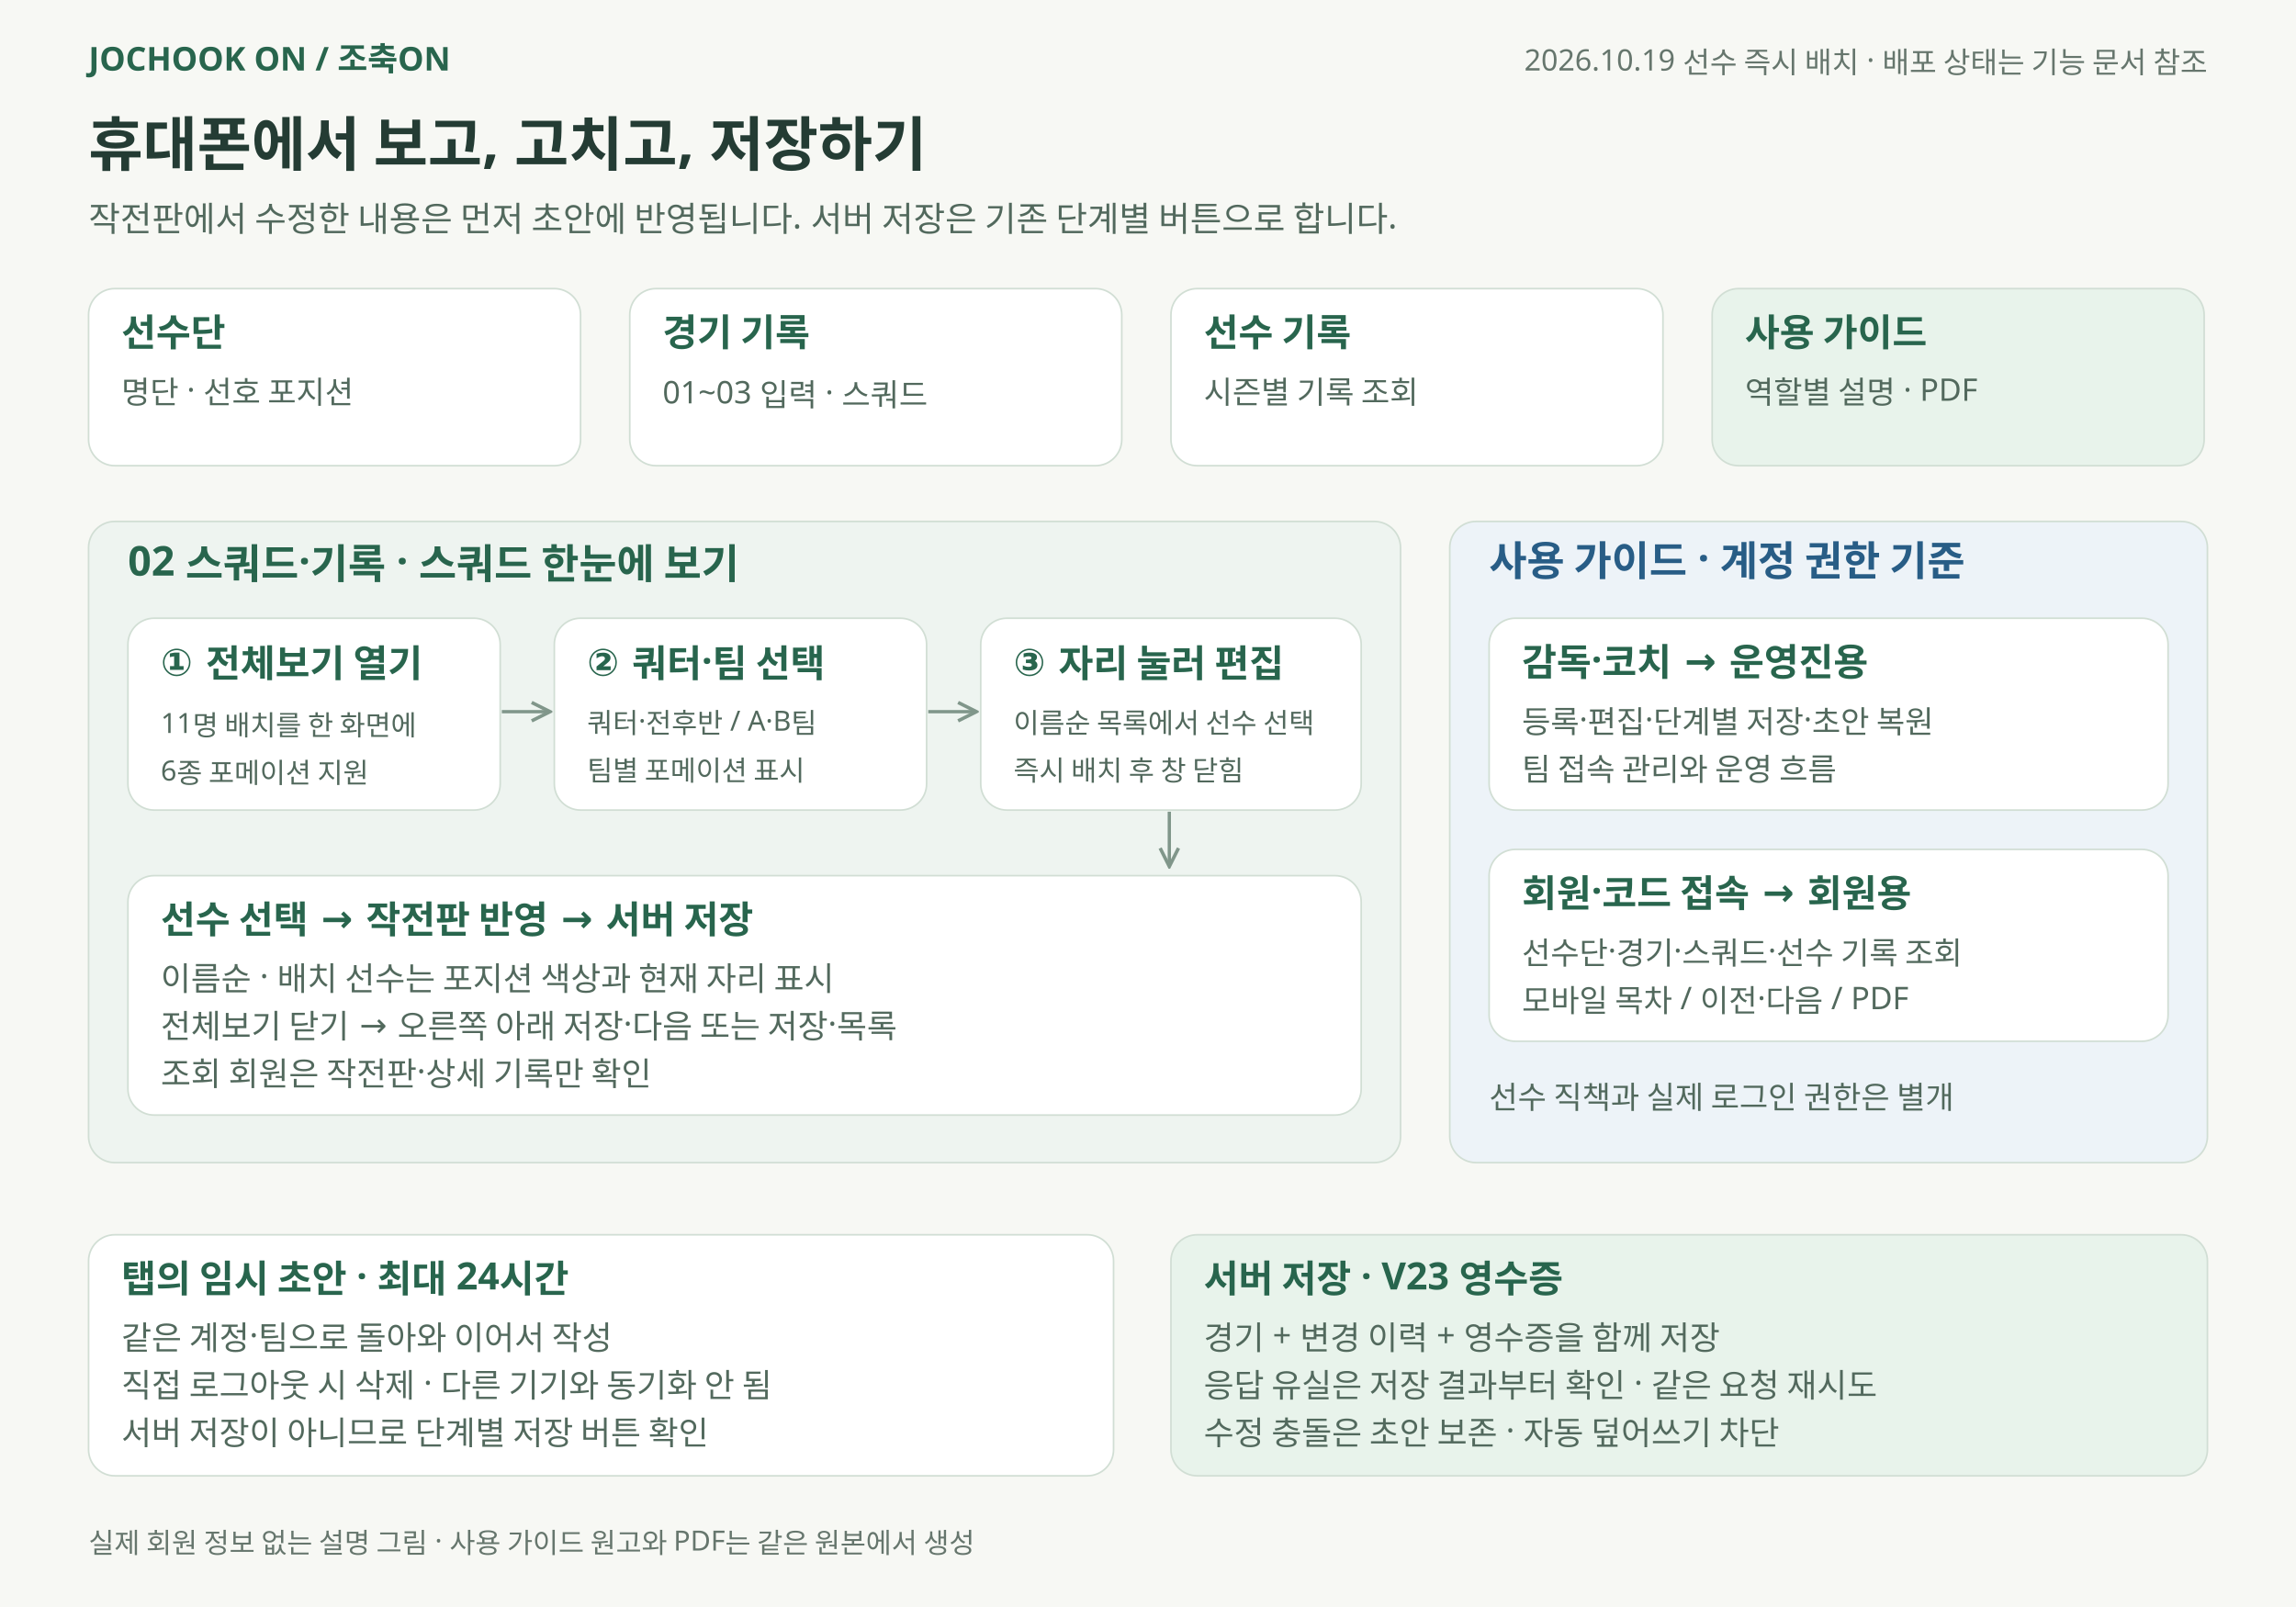
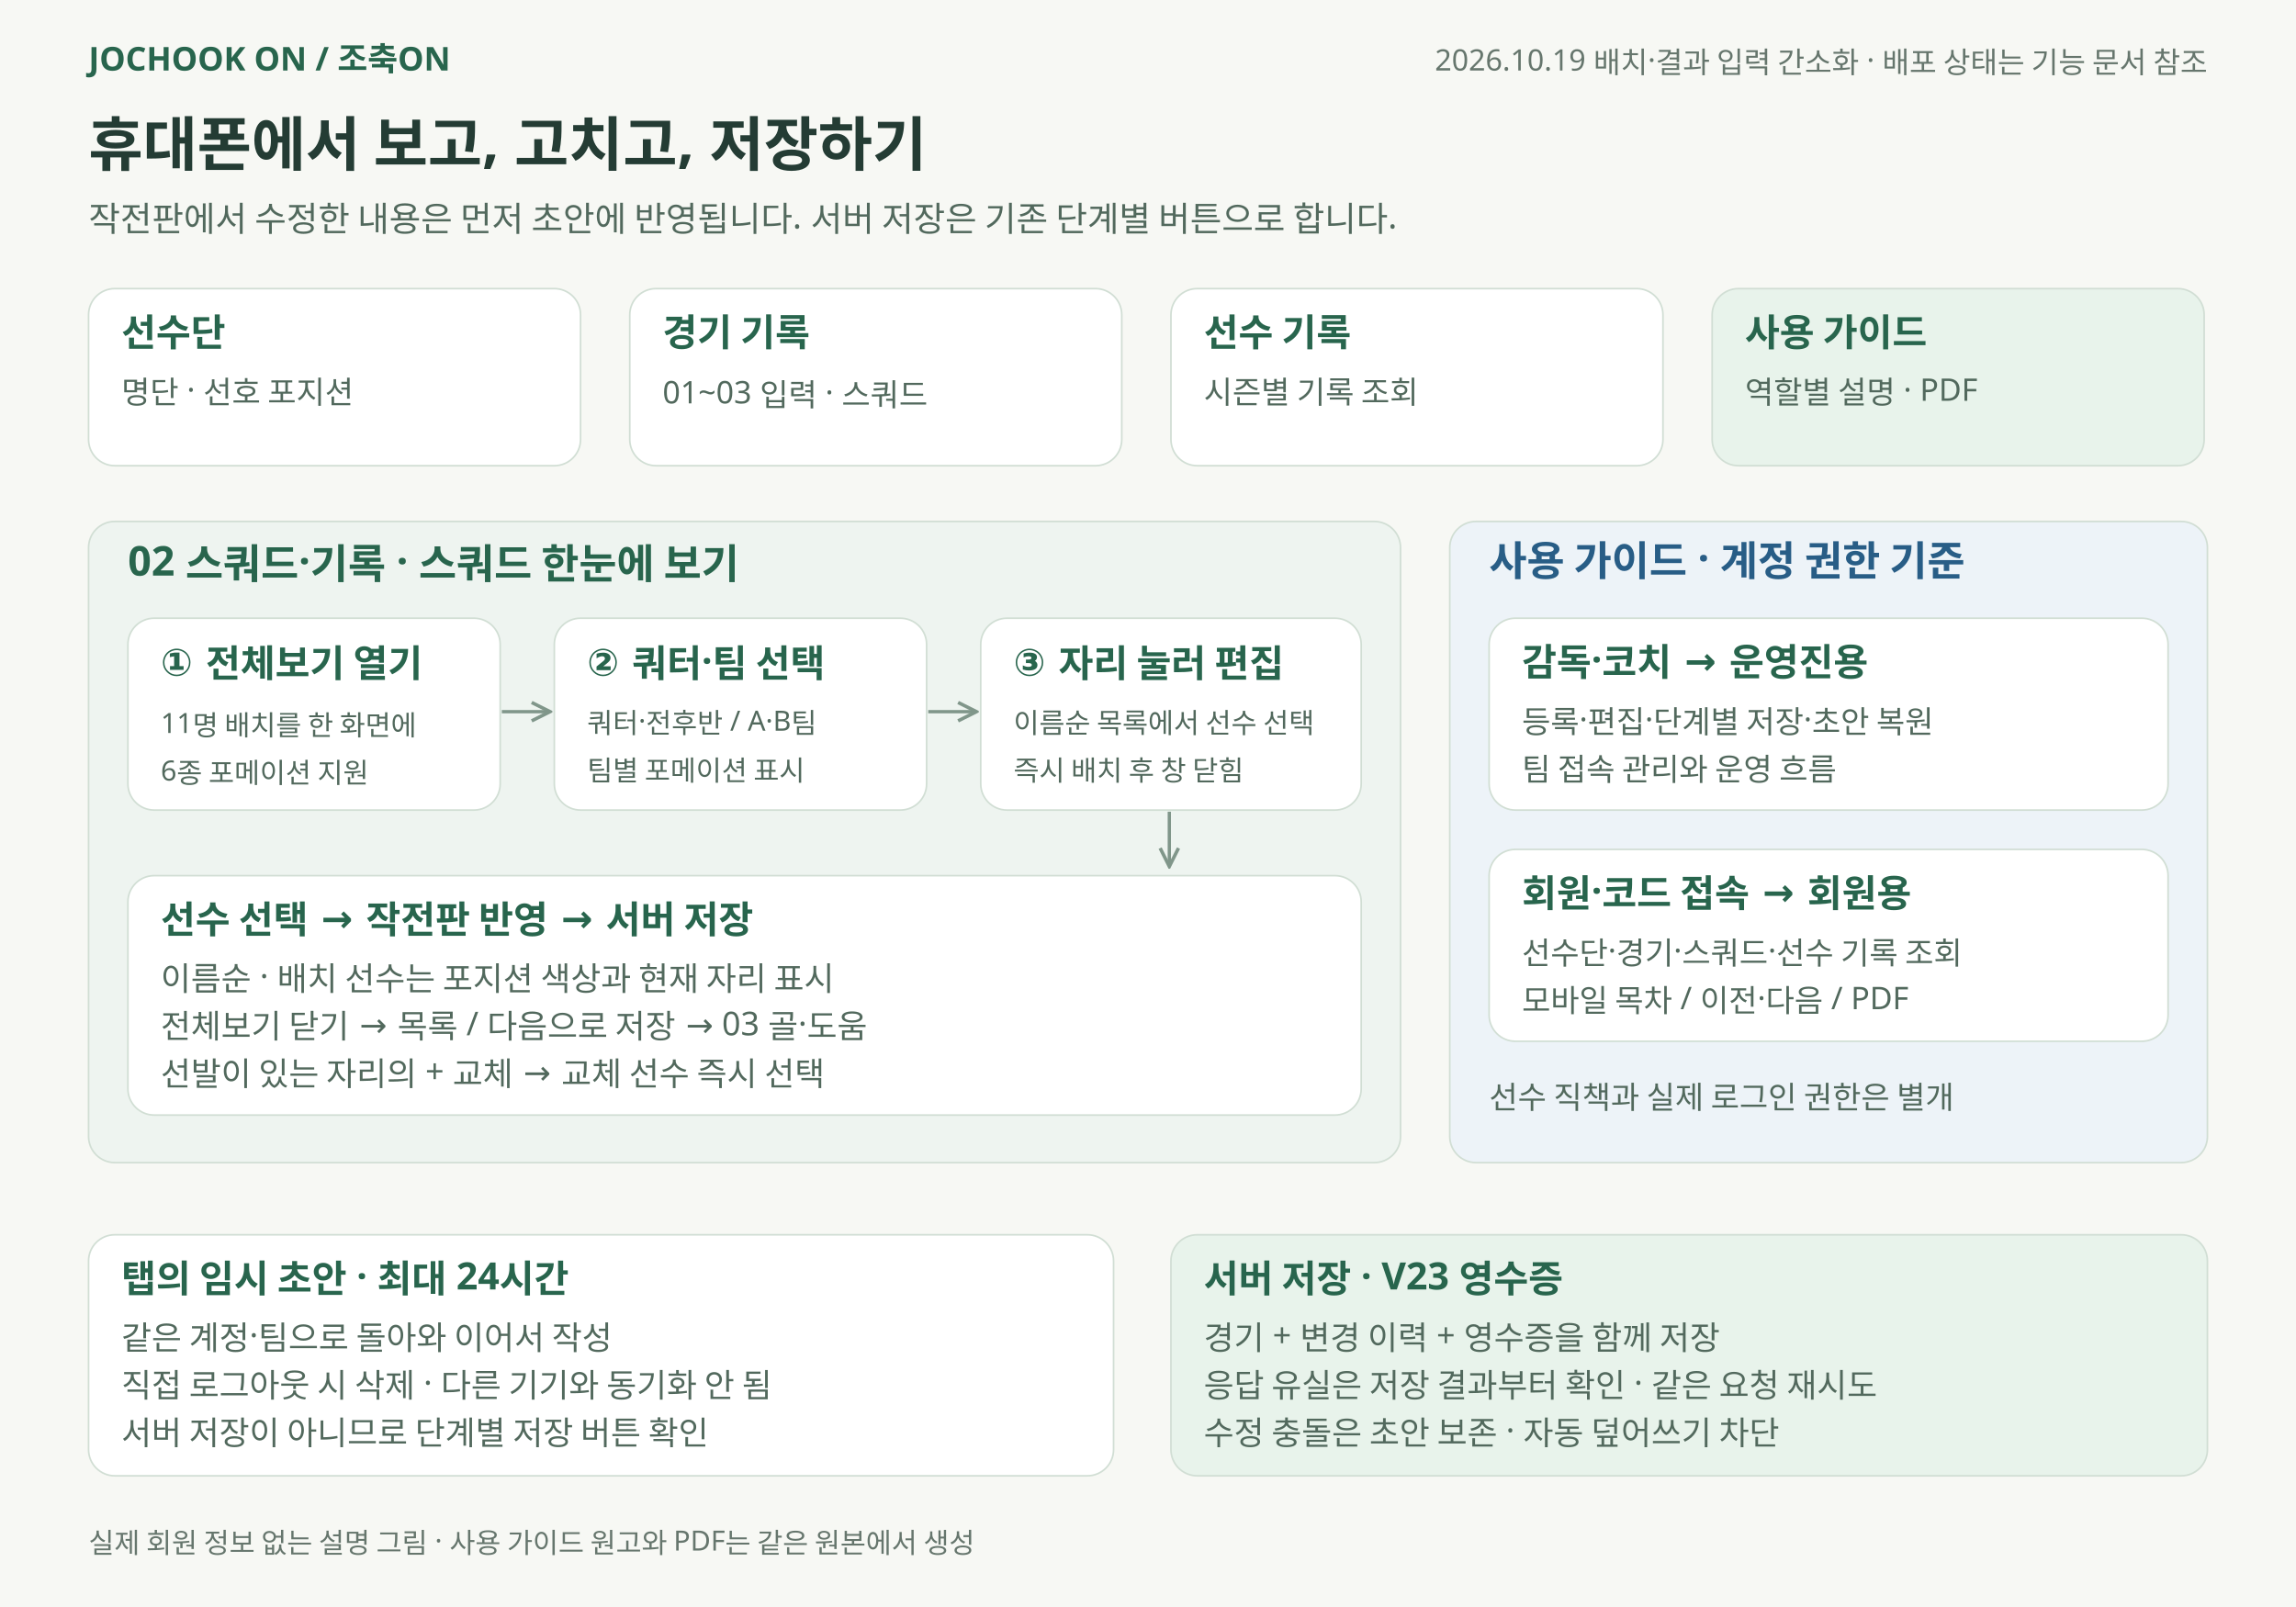
<svg xmlns="http://www.w3.org/2000/svg" width="1400" height="980" viewBox="0 0 1400 980" role="img" aria-labelledby="title desc">
  <defs>
    <marker id="arrow" viewBox="0 0 10 10" refX="8" refY="5" markerWidth="7" markerHeight="7" orient="auto">
      <path d="M1 1 L9 5 L1 9" fill="none" stroke="#80968a" stroke-width="1.5" />
    </marker>
  </defs>
  <rect width="1400" height="980" fill="#f7f8f4" />
  <g font-family="Malgun Gothic, Apple SD Gothic Neo, sans-serif">
    <text x="54" y="43" font-size="20" fill="#28654d" font-weight="700" text-anchor="start">JOCHOOK ON / 조축ON</text>
-     <text x="1346" y="43" font-size="18" fill="#66766d" font-weight="400" text-anchor="end">2026.10.19 선수 즉시 배치 · 배포 상태는 기능 문서 참조</text>
+     <text x="1346" y="43" font-size="18" fill="#66766d" font-weight="400" text-anchor="end">2026.10.19 배치·결과 입력 간소화 · 배포 상태는 기능 문서 참조</text>
    <text x="54" y="101" font-size="36" fill="#243c34" font-weight="700" text-anchor="start">휴대폰에서 보고, 고치고, 저장하기</text>
    <text x="54" y="141" font-size="21" fill="#52695d" font-weight="400" text-anchor="start">작전판에서 수정한 내용은 먼저 초안에 반영됩니다. 서버 저장은 기존 단계별 버튼으로 합니다.</text>
    <rect x="54" y="176" width="300" height="108" rx="16" fill="#fff" stroke="#d1ded4" />
    <text x="74" y="211" font-size="23" fill="#28654d" font-weight="700" text-anchor="start">선수단</text>
    <text x="74" y="246" font-size="19" fill="#52695d" font-weight="400" text-anchor="start">명단 · 선호 포지션</text>
    <rect x="384" y="176" width="300" height="108" rx="16" fill="#fff" stroke="#d1ded4" />
    <text x="404" y="211" font-size="23" fill="#28654d" font-weight="700" text-anchor="start">경기 기록</text>
    <text x="404" y="246" font-size="19" fill="#52695d" font-weight="400" text-anchor="start">01~03 입력 · 스쿼드</text>
    <rect x="714" y="176" width="300" height="108" rx="16" fill="#fff" stroke="#d1ded4" />
    <text x="734" y="211" font-size="23" fill="#28654d" font-weight="700" text-anchor="start">선수 기록</text>
    <text x="734" y="246" font-size="19" fill="#52695d" font-weight="400" text-anchor="start">시즌별 기록 조회</text>
    <rect x="1044" y="176" width="300" height="108" rx="16" fill="#e8f3eb" stroke="#d1ded4" />
    <text x="1064" y="211" font-size="23" fill="#28654d" font-weight="700" text-anchor="start">사용 가이드</text>
    <text x="1064" y="246" font-size="19" fill="#52695d" font-weight="400" text-anchor="start">역할별 설명 · PDF</text>
    <rect x="54" y="318" width="800" height="391" rx="16" fill="#eef4f0" stroke="#d1ded4" />
    <text x="78" y="351" font-size="25" fill="#28654d" font-weight="700" text-anchor="start">02 스쿼드·기록 · 스쿼드 한눈에 보기</text>
    <rect x="78" y="377" width="227" height="117" rx="16" fill="#fff" stroke="#d1ded4" />
    <text x="98" y="412" font-size="23" fill="#28654d" font-weight="700" text-anchor="start">① 전체보기 열기</text>
    <text x="98" y="447" font-size="17" fill="#52695d" font-weight="400" text-anchor="start">11명 배치를 한 화면에</text>
    <text x="98" y="476" font-size="17" fill="#52695d" font-weight="400" text-anchor="start">6종 포메이션 지원</text>
    <rect x="338" y="377" width="227" height="117" rx="16" fill="#fff" stroke="#d1ded4" />
    <text x="358" y="412" font-size="23" fill="#28654d" font-weight="700" text-anchor="start">② 쿼터·팀 선택</text>
    <text x="358" y="447" font-size="17" fill="#52695d" font-weight="400" text-anchor="start">쿼터·전후반 / A·B팀</text>
    <text x="358" y="476" font-size="17" fill="#52695d" font-weight="400" text-anchor="start">팀별 포메이션 표시</text>
    <rect x="598" y="377" width="232" height="117" rx="16" fill="#fff" stroke="#d1ded4" />
    <text x="618" y="412" font-size="23" fill="#28654d" font-weight="700" text-anchor="start">③ 자리 눌러 편집</text>
    <text x="618" y="447" font-size="17" fill="#52695d" font-weight="400" text-anchor="start">이름순 목록에서 선수 선택</text>
    <text x="618" y="476" font-size="17" fill="#52695d" font-weight="400" text-anchor="start">즉시 배치 후 창 닫힘</text>
    <path d="M306 434 L334 434" fill="none" stroke="#80968a" stroke-width="2" marker-end="url(#arrow)" />
    <path d="M566 434 L594 434" fill="none" stroke="#80968a" stroke-width="2" marker-end="url(#arrow)" />
    <path d="M713 495 L713 527" fill="none" stroke="#80968a" stroke-width="2" marker-end="url(#arrow)" />
    <rect x="78" y="534" width="752" height="146" rx="16" fill="#fff" stroke="#d1ded4" />
    <text x="98" y="569" font-size="23" fill="#28654d" font-weight="700" text-anchor="start">선수 선택 → 작전판 반영 → 서버 저장</text>
    <text x="98" y="604" font-size="20" fill="#52695d" font-weight="400" text-anchor="start">이름순 · 배치 선수는 포지션 색상과 현재 자리 표시</text>
-     <text x="98" y="633" font-size="20" fill="#52695d" font-weight="400" text-anchor="start">전체보기 닫기 → 오른쪽 아래 저장·다음 또는 저장·목록</text>
-     <text x="98" y="662" font-size="20" fill="#52695d" font-weight="400" text-anchor="start">조회 회원은 작전판·상세 기록만 확인</text>
+     <text x="98" y="633" font-size="20" fill="#52695d" font-weight="400" text-anchor="start">전체보기 닫기 → 목록 / 다음으로 저장 → 03 골·도움</text>
+     <text x="98" y="662" font-size="20" fill="#52695d" font-weight="400" text-anchor="start">선발이 있는 자리의 + 교체 → 교체 선수 즉시 선택</text>
    <rect x="884" y="318" width="462" height="391" rx="16" fill="#edf3f8" stroke="#d1ded4" />
    <text x="908" y="351" font-size="25" fill="#285d86" font-weight="700" text-anchor="start">사용 가이드 · 계정 권한 기준</text>
    <rect x="908" y="377" width="414" height="117" rx="16" fill="#fff" stroke="#d1ded4" />
    <text x="928" y="412" font-size="23" fill="#28654d" font-weight="700" text-anchor="start">감독·코치 → 운영진용</text>
    <text x="928" y="447" font-size="19" fill="#52695d" font-weight="400" text-anchor="start">등록·편집·단계별 저장·초안 복원</text>
    <text x="928" y="476" font-size="19" fill="#52695d" font-weight="400" text-anchor="start">팀 접속 관리와 운영 흐름</text>
    <rect x="908" y="518" width="414" height="117" rx="16" fill="#fff" stroke="#d1ded4" />
    <text x="928" y="553" font-size="23" fill="#28654d" font-weight="700" text-anchor="start">회원·코드 접속 → 회원용</text>
    <text x="928" y="588" font-size="19" fill="#52695d" font-weight="400" text-anchor="start">선수단·경기·스쿼드·선수 기록 조회</text>
    <text x="928" y="617" font-size="19" fill="#52695d" font-weight="400" text-anchor="start">모바일 목차 / 이전·다음 / PDF</text>
    <text x="908" y="676" font-size="19" fill="#52695d" font-weight="400" text-anchor="start">선수 직책과 실제 로그인 권한은 별개</text>
    <rect x="54" y="753" width="625" height="147" rx="16" fill="#fff" stroke="#d1ded4" />
    <text x="74" y="788" font-size="23" fill="#28654d" font-weight="700" text-anchor="start">탭의 임시 초안 · 최대 24시간</text>
    <text x="74" y="823" font-size="20" fill="#52695d" font-weight="400" text-anchor="start">같은 계정·팀으로 돌아와 이어서 작성</text>
    <text x="74" y="852" font-size="20" fill="#52695d" font-weight="400" text-anchor="start">직접 로그아웃 시 삭제 · 다른 기기와 동기화 안 됨</text>
    <text x="74" y="881" font-size="20" fill="#52695d" font-weight="400" text-anchor="start">서버 저장이 아니므로 단계별 저장 버튼 확인</text>
    <rect x="714" y="753" width="632" height="147" rx="16" fill="#e8f3eb" stroke="#d1ded4" />
    <text x="734" y="788" font-size="23" fill="#28654d" font-weight="700" text-anchor="start">서버 저장 · V23 영수증</text>
    <text x="734" y="823" font-size="20" fill="#52695d" font-weight="400" text-anchor="start">경기 + 변경 이력 + 영수증을 함께 저장</text>
    <text x="734" y="852" font-size="20" fill="#52695d" font-weight="400" text-anchor="start">응답 유실은 저장 결과부터 확인 · 같은 요청 재시도</text>
    <text x="734" y="881" font-size="20" fill="#52695d" font-weight="400" text-anchor="start">수정 충돌은 초안 보존 · 자동 덮어쓰기 차단</text>
    <text x="54" y="947" font-size="17" fill="#66766d" font-weight="400" text-anchor="start">실제 회원 정보 없는 설명 그림 · 사용 가이드 원고와 PDF는 같은 원본에서 생성</text>
  </g>
</svg>
